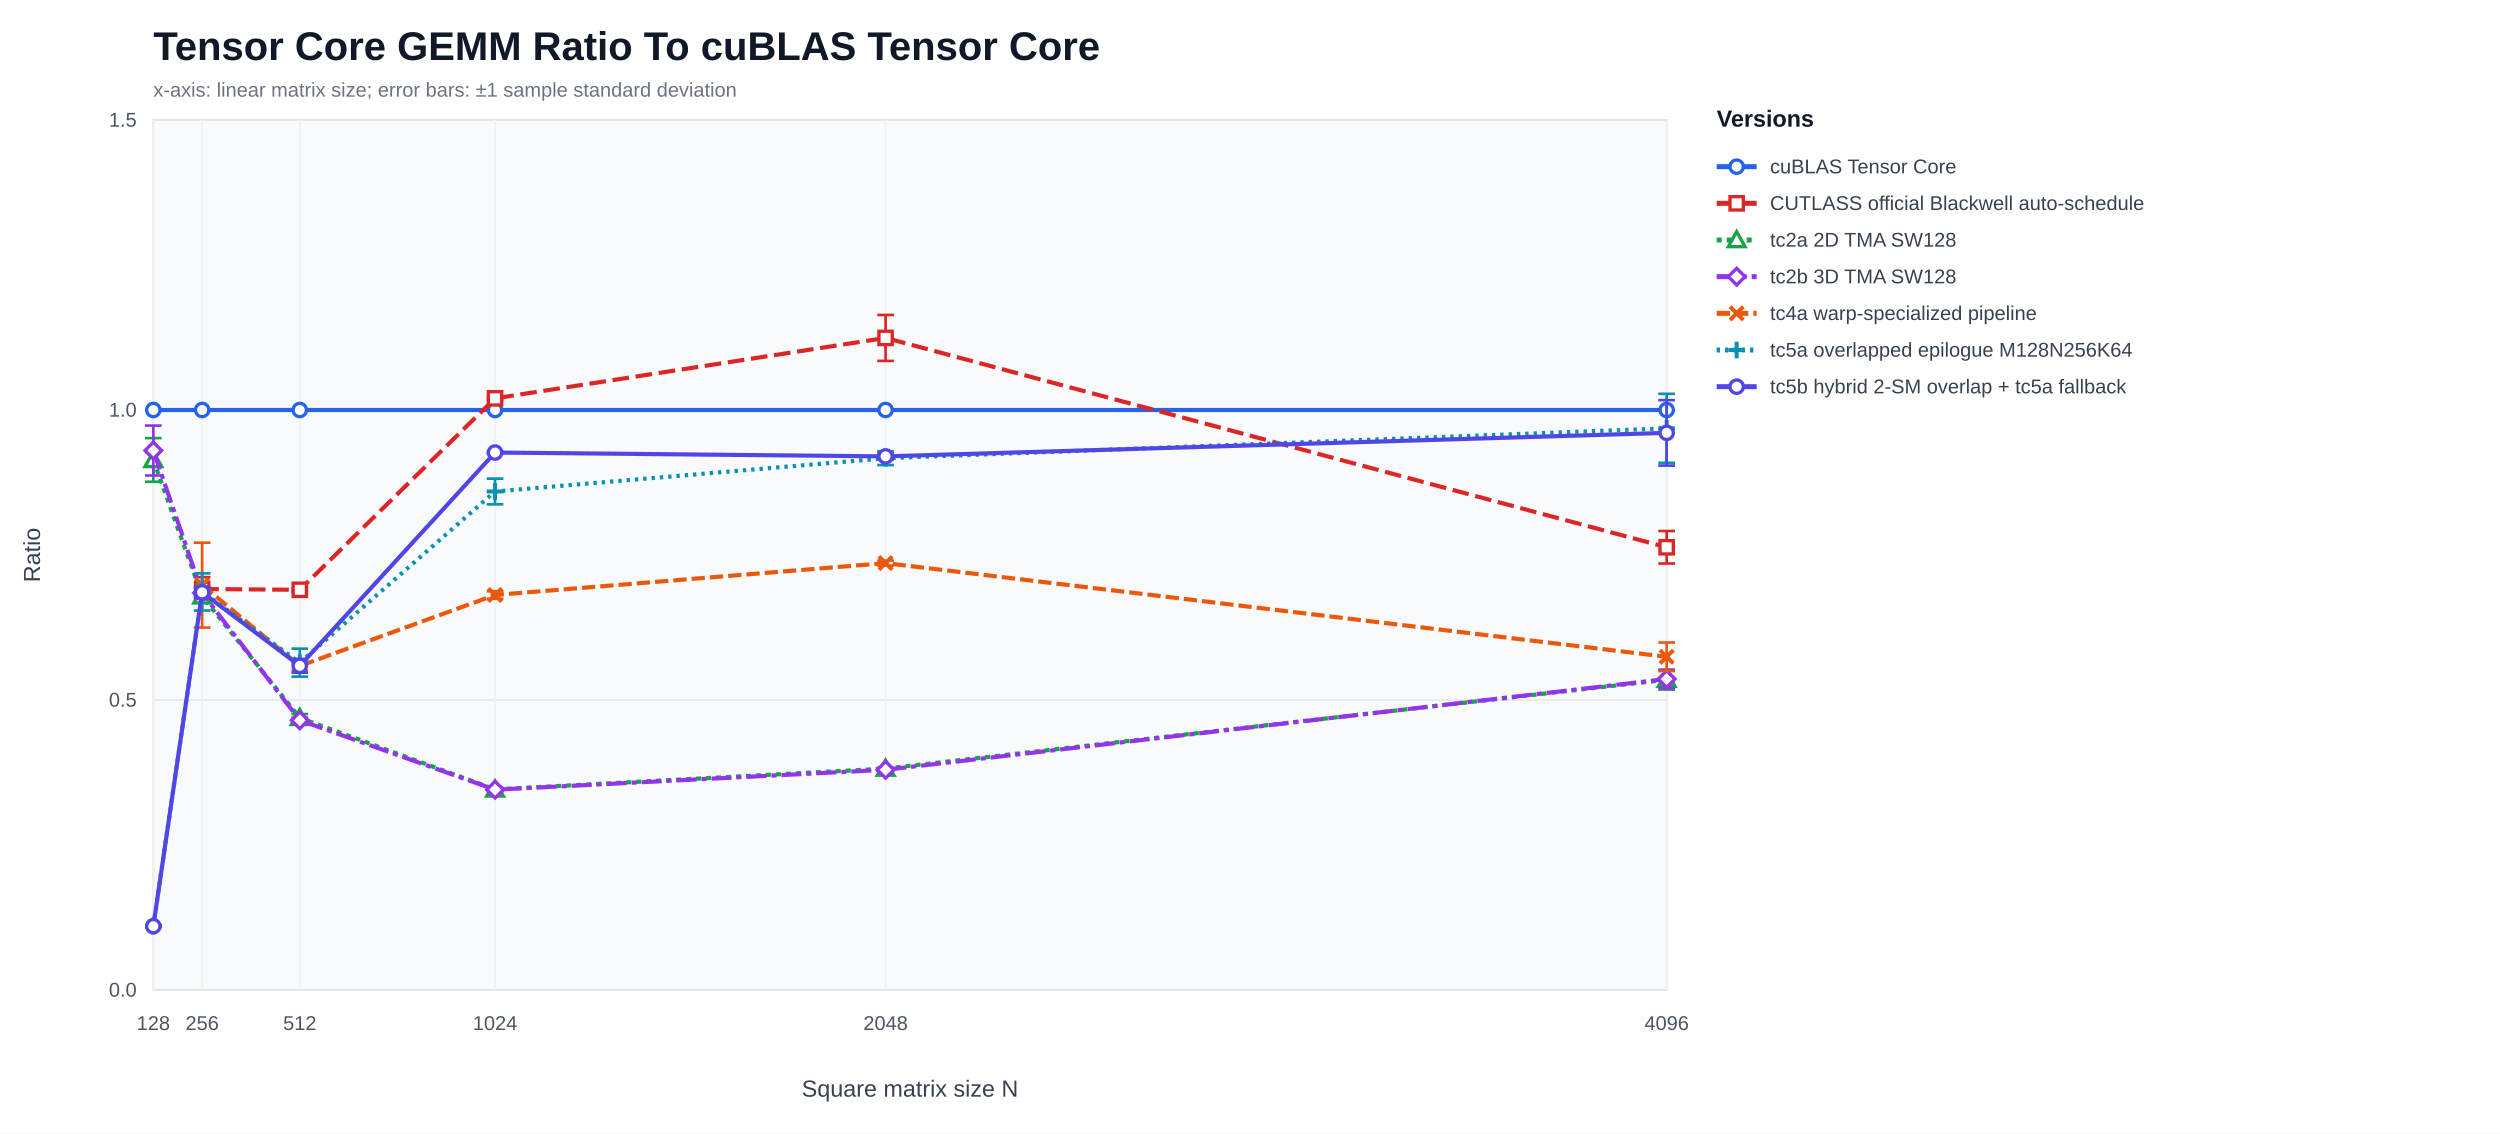
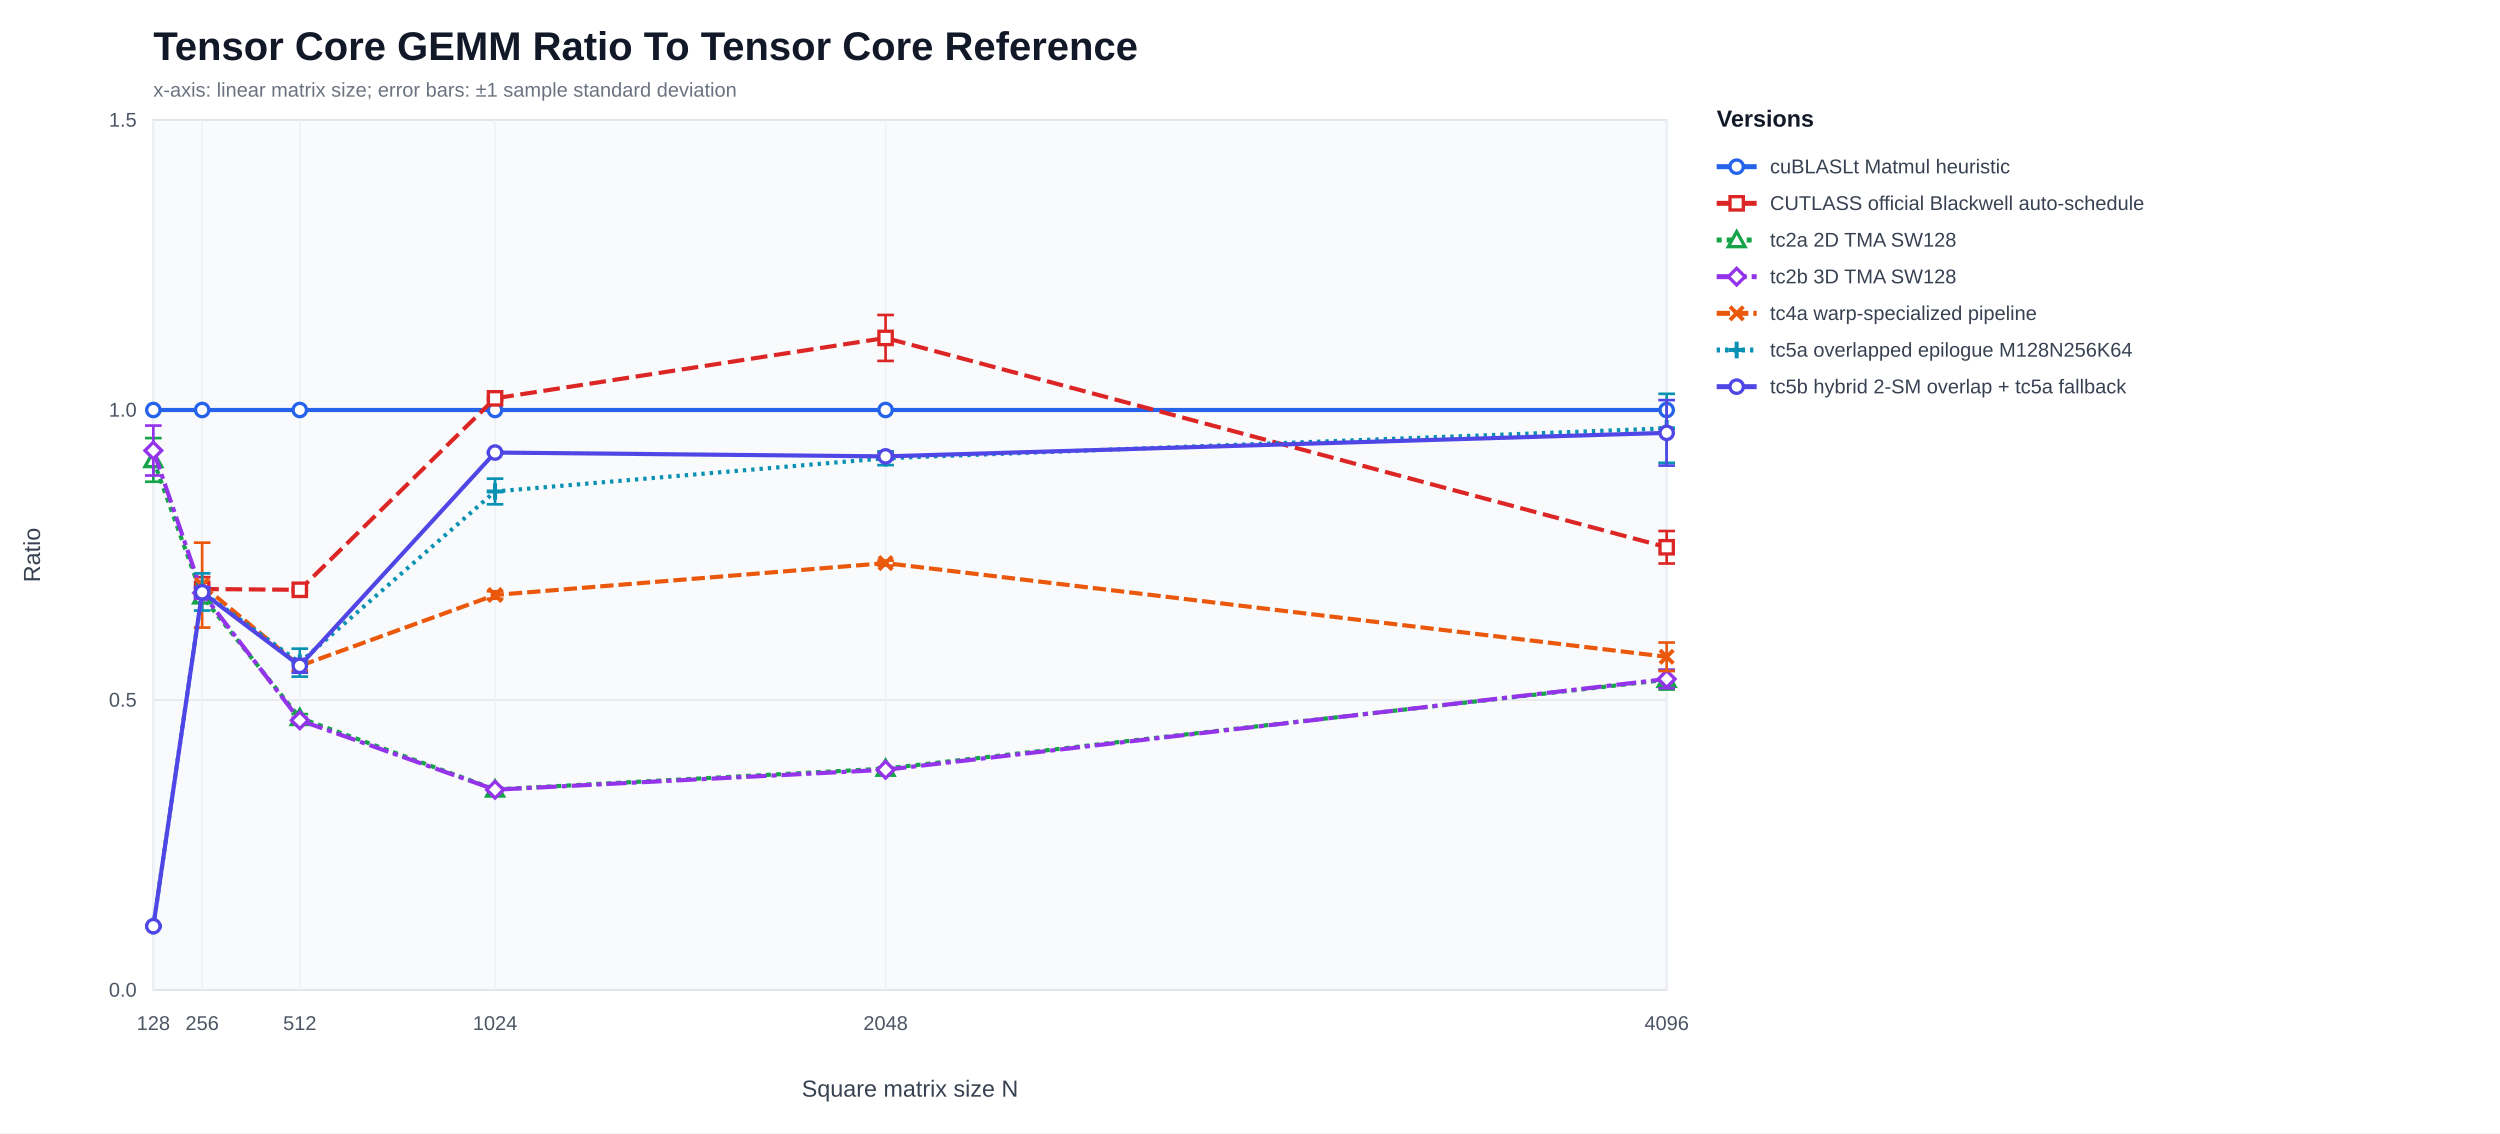
<svg xmlns="http://www.w3.org/2000/svg" width="1500" height="680" viewBox="0 0 1500 680">
  <rect width="100%" height="100%" fill="#ffffff" />
-   <text x="92" y="36" font-size="24" font-family="Arial" font-weight="700" fill="#111827">Tensor Core GEMM Ratio To cuBLAS Tensor Core</text>
+   <text x="92" y="36" font-size="24" font-family="Arial" font-weight="700" fill="#111827">Tensor Core GEMM Ratio To Tensor Core Reference</text>
  <text x="546.0" y="658" text-anchor="middle" font-size="14" font-family="Arial" fill="#374151">Square matrix size N</text>
  <text x="24" y="333.0" text-anchor="middle" transform="rotate(-90 24 333.0)" font-size="14" font-family="Arial" fill="#374151">Ratio</text>
  <text x="92" y="58" font-size="12" font-family="Arial" fill="#6b7280">x-axis: linear matrix size; error bars: ±1 sample standard deviation</text>
  <rect x="92" y="72" width="908" height="522" fill="#f9fafb" stroke="#d1d5db" />
  <line x1="92" y1="594.00" x2="1000" y2="594.00" stroke="#e5e7eb" />
  <text x="82" y="598.00" text-anchor="end" font-size="12" font-family="Arial" fill="#4b5563">0.0</text>
  <line x1="92" y1="420.00" x2="1000" y2="420.00" stroke="#e5e7eb" />
  <text x="82" y="424.00" text-anchor="end" font-size="12" font-family="Arial" fill="#4b5563">0.5</text>
  <line x1="92" y1="246.00" x2="1000" y2="246.00" stroke="#e5e7eb" />
  <text x="82" y="250.00" text-anchor="end" font-size="12" font-family="Arial" fill="#4b5563">1.0</text>
  <line x1="92" y1="72.00" x2="1000" y2="72.00" stroke="#e5e7eb" />
  <text x="82" y="76.00" text-anchor="end" font-size="12" font-family="Arial" fill="#4b5563">1.5</text>
  <line x1="92.00" y1="72" x2="92.00" y2="594" stroke="#eef2f7" />
  <text x="92.00" y="618" text-anchor="middle" font-size="12" font-family="Arial" fill="#4b5563">128</text>
  <line x1="121.29" y1="72" x2="121.29" y2="594" stroke="#eef2f7" />
  <text x="121.29" y="618" text-anchor="middle" font-size="12" font-family="Arial" fill="#4b5563">256</text>
  <line x1="179.87" y1="72" x2="179.87" y2="594" stroke="#eef2f7" />
  <text x="179.87" y="618" text-anchor="middle" font-size="12" font-family="Arial" fill="#4b5563">512</text>
  <line x1="297.03" y1="72" x2="297.03" y2="594" stroke="#eef2f7" />
  <text x="297.03" y="618" text-anchor="middle" font-size="12" font-family="Arial" fill="#4b5563">1024</text>
  <line x1="531.35" y1="72" x2="531.35" y2="594" stroke="#eef2f7" />
  <text x="531.35" y="618" text-anchor="middle" font-size="12" font-family="Arial" fill="#4b5563">2048</text>
  <line x1="1000.00" y1="72" x2="1000.00" y2="594" stroke="#eef2f7" />
  <text x="1000.00" y="618" text-anchor="middle" font-size="12" font-family="Arial" fill="#4b5563">4096</text>
  <path d="M 92.00 246.00 L 121.29 246.00 L 179.87 246.00 L 297.03 246.00 L 531.35 246.00 L 1000.00 246.00" fill="none" stroke="#2563eb" stroke-width="2.5" />
  <circle cx="92.00" cy="246.00" r="4" fill="#ffffff" stroke="#2563eb" stroke-width="2" />
  <circle cx="121.29" cy="246.00" r="4" fill="#ffffff" stroke="#2563eb" stroke-width="2" />
  <circle cx="179.87" cy="246.00" r="4" fill="#ffffff" stroke="#2563eb" stroke-width="2" />
  <circle cx="297.03" cy="246.00" r="4" fill="#ffffff" stroke="#2563eb" stroke-width="2" />
  <circle cx="531.35" cy="246.00" r="4" fill="#ffffff" stroke="#2563eb" stroke-width="2" />
  <circle cx="1000.00" cy="246.00" r="4" fill="#ffffff" stroke="#2563eb" stroke-width="2" />
  <path d="M 121.29 353.41 L 179.87 353.88 L 297.03 239.00 L 531.35 202.76 L 1000.00 328.36" fill="none" stroke="#dc2626" stroke-width="2.5" stroke-dasharray="10 4" />
  <line x1="121.29" y1="346.29" x2="121.29" y2="360.52" stroke="#dc2626" stroke-width="1.6" />
  <line x1="116.29" y1="346.29" x2="126.29" y2="346.29" stroke="#dc2626" stroke-width="1.6" />
  <line x1="116.29" y1="360.52" x2="126.29" y2="360.52" stroke="#dc2626" stroke-width="1.6" />
  <rect x="117.29" y="349.41" width="8" height="8" fill="#ffffff" stroke="#dc2626" stroke-width="2" />
  <line x1="179.87" y1="352.95" x2="179.87" y2="354.81" stroke="#dc2626" stroke-width="1.6" />
  <line x1="174.87" y1="352.95" x2="184.87" y2="352.95" stroke="#dc2626" stroke-width="1.6" />
  <line x1="174.87" y1="354.81" x2="184.87" y2="354.81" stroke="#dc2626" stroke-width="1.6" />
  <rect x="175.87" y="349.88" width="8" height="8" fill="#ffffff" stroke="#dc2626" stroke-width="2" />
  <line x1="297.03" y1="238.10" x2="297.03" y2="239.90" stroke="#dc2626" stroke-width="1.6" />
  <line x1="292.03" y1="238.10" x2="302.03" y2="238.10" stroke="#dc2626" stroke-width="1.6" />
  <line x1="292.03" y1="239.90" x2="302.03" y2="239.90" stroke="#dc2626" stroke-width="1.6" />
  <rect x="293.03" y="235.00" width="8" height="8" fill="#ffffff" stroke="#dc2626" stroke-width="2" />
  <line x1="531.35" y1="188.98" x2="531.35" y2="216.55" stroke="#dc2626" stroke-width="1.6" />
  <line x1="526.35" y1="188.98" x2="536.35" y2="188.98" stroke="#dc2626" stroke-width="1.6" />
  <line x1="526.35" y1="216.55" x2="536.35" y2="216.55" stroke="#dc2626" stroke-width="1.6" />
  <rect x="527.35" y="198.76" width="8" height="8" fill="#ffffff" stroke="#dc2626" stroke-width="2" />
  <line x1="1000.00" y1="318.61" x2="1000.00" y2="338.10" stroke="#dc2626" stroke-width="1.6" />
  <line x1="995.00" y1="318.61" x2="1005.00" y2="318.61" stroke="#dc2626" stroke-width="1.6" />
  <line x1="995.00" y1="338.10" x2="1005.00" y2="338.10" stroke="#dc2626" stroke-width="1.6" />
  <rect x="996.00" y="324.36" width="8" height="8" fill="#ffffff" stroke="#dc2626" stroke-width="2" />
  <path d="M 92.00 275.95 L 121.29 357.78 L 179.87 430.72 L 297.03 473.64 L 531.35 461.15 L 1000.00 407.84" fill="none" stroke="#16a34a" stroke-width="2.5" stroke-dasharray="3 3" />
  <line x1="92.00" y1="262.86" x2="92.00" y2="289.04" stroke="#16a34a" stroke-width="1.6" />
  <line x1="87.00" y1="262.86" x2="97.00" y2="262.86" stroke="#16a34a" stroke-width="1.6" />
  <line x1="87.00" y1="289.04" x2="97.00" y2="289.04" stroke="#16a34a" stroke-width="1.6" />
  <polygon points="92.00,270.95 87.00,279.95 97.00,279.95" fill="#ffffff" stroke="#16a34a" stroke-width="2" />
  <line x1="121.29" y1="356.70" x2="121.29" y2="358.85" stroke="#16a34a" stroke-width="1.6" />
  <line x1="116.29" y1="356.70" x2="126.29" y2="356.70" stroke="#16a34a" stroke-width="1.6" />
  <line x1="116.29" y1="358.85" x2="126.29" y2="358.85" stroke="#16a34a" stroke-width="1.6" />
  <polygon points="121.29,352.78 116.29,361.78 126.29,361.78" fill="#ffffff" stroke="#16a34a" stroke-width="2" />
  <line x1="179.87" y1="428.45" x2="179.87" y2="432.99" stroke="#16a34a" stroke-width="1.6" />
  <line x1="174.87" y1="428.45" x2="184.87" y2="428.45" stroke="#16a34a" stroke-width="1.6" />
  <line x1="174.87" y1="432.99" x2="184.87" y2="432.99" stroke="#16a34a" stroke-width="1.6" />
  <polygon points="179.87,425.72 174.87,434.72 184.87,434.72" fill="#ffffff" stroke="#16a34a" stroke-width="2" />
  <line x1="297.03" y1="472.72" x2="297.03" y2="474.56" stroke="#16a34a" stroke-width="1.6" />
  <line x1="292.03" y1="472.72" x2="302.03" y2="472.72" stroke="#16a34a" stroke-width="1.6" />
  <line x1="292.03" y1="474.56" x2="302.03" y2="474.56" stroke="#16a34a" stroke-width="1.6" />
  <polygon points="297.03,468.64 292.03,477.64 302.03,477.64" fill="#ffffff" stroke="#16a34a" stroke-width="2" />
  <line x1="531.35" y1="460.52" x2="531.35" y2="461.78" stroke="#16a34a" stroke-width="1.6" />
  <line x1="526.35" y1="460.52" x2="536.35" y2="460.52" stroke="#16a34a" stroke-width="1.6" />
  <line x1="526.35" y1="461.78" x2="536.35" y2="461.78" stroke="#16a34a" stroke-width="1.6" />
  <polygon points="531.35,456.15 526.35,465.15 536.35,465.15" fill="#ffffff" stroke="#16a34a" stroke-width="2" />
  <line x1="1000.00" y1="401.94" x2="1000.00" y2="413.74" stroke="#16a34a" stroke-width="1.6" />
  <line x1="995.00" y1="401.94" x2="1005.00" y2="401.94" stroke="#16a34a" stroke-width="1.6" />
  <line x1="995.00" y1="413.74" x2="1005.00" y2="413.74" stroke="#16a34a" stroke-width="1.6" />
  <polygon points="1000.00,402.84 995.00,411.84 1005.00,411.84" fill="#ffffff" stroke="#16a34a" stroke-width="2" />
  <path d="M 92.00 270.32 L 121.29 355.74 L 179.87 432.17 L 297.03 473.83 L 531.35 461.87 L 1000.00 407.40" fill="none" stroke="#9333ea" stroke-width="2.5" stroke-dasharray="12 3 3 3" />
  <line x1="92.00" y1="255.35" x2="92.00" y2="285.30" stroke="#9333ea" stroke-width="1.6" />
  <line x1="87.00" y1="255.35" x2="97.00" y2="255.35" stroke="#9333ea" stroke-width="1.6" />
  <line x1="87.00" y1="285.30" x2="97.00" y2="285.30" stroke="#9333ea" stroke-width="1.6" />
  <polygon points="92.00,265.32 87.00,270.32 92.00,275.32 97.00,270.32" fill="#ffffff" stroke="#9333ea" stroke-width="2" />
  <line x1="121.29" y1="352.22" x2="121.29" y2="359.25" stroke="#9333ea" stroke-width="1.6" />
  <line x1="116.29" y1="352.22" x2="126.29" y2="352.22" stroke="#9333ea" stroke-width="1.6" />
  <line x1="116.29" y1="359.25" x2="126.29" y2="359.25" stroke="#9333ea" stroke-width="1.6" />
  <polygon points="121.29,350.74 116.29,355.74 121.29,360.74 126.29,355.74" fill="#ffffff" stroke="#9333ea" stroke-width="2" />
  <line x1="179.87" y1="430.64" x2="179.87" y2="433.70" stroke="#9333ea" stroke-width="1.6" />
  <line x1="174.87" y1="430.64" x2="184.87" y2="430.64" stroke="#9333ea" stroke-width="1.6" />
  <line x1="174.87" y1="433.70" x2="184.87" y2="433.70" stroke="#9333ea" stroke-width="1.6" />
  <polygon points="179.87,427.17 174.87,432.17 179.87,437.17 184.87,432.17" fill="#ffffff" stroke="#9333ea" stroke-width="2" />
  <line x1="297.03" y1="472.81" x2="297.03" y2="474.86" stroke="#9333ea" stroke-width="1.6" />
  <line x1="292.03" y1="472.81" x2="302.03" y2="472.81" stroke="#9333ea" stroke-width="1.6" />
  <line x1="292.03" y1="474.86" x2="302.03" y2="474.86" stroke="#9333ea" stroke-width="1.6" />
  <polygon points="297.03,468.83 292.03,473.83 297.03,478.83 302.03,473.83" fill="#ffffff" stroke="#9333ea" stroke-width="2" />
  <line x1="531.35" y1="461.19" x2="531.35" y2="462.55" stroke="#9333ea" stroke-width="1.6" />
  <line x1="526.35" y1="461.19" x2="536.35" y2="461.19" stroke="#9333ea" stroke-width="1.6" />
  <line x1="526.35" y1="462.55" x2="536.35" y2="462.55" stroke="#9333ea" stroke-width="1.6" />
  <polygon points="531.35,456.87 526.35,461.87 531.35,466.87 536.35,461.87" fill="#ffffff" stroke="#9333ea" stroke-width="2" />
  <line x1="1000.00" y1="401.86" x2="1000.00" y2="412.93" stroke="#9333ea" stroke-width="1.6" />
  <line x1="995.00" y1="401.86" x2="1005.00" y2="401.86" stroke="#9333ea" stroke-width="1.6" />
  <line x1="995.00" y1="412.93" x2="1005.00" y2="412.93" stroke="#9333ea" stroke-width="1.6" />
  <polygon points="1000.00,402.40 995.00,407.40 1000.00,412.40 1005.00,407.40" fill="#ffffff" stroke="#9333ea" stroke-width="2" />
  <path d="M 121.29 351.07 L 179.87 399.54 L 297.03 356.99 L 531.35 337.86 L 1000.00 394.07" fill="none" stroke="#ea580c" stroke-width="2.5" stroke-dasharray="8 3" />
  <line x1="121.29" y1="325.60" x2="121.29" y2="376.55" stroke="#ea580c" stroke-width="1.6" />
  <line x1="116.29" y1="325.60" x2="126.29" y2="325.60" stroke="#ea580c" stroke-width="1.6" />
  <line x1="116.29" y1="376.55" x2="126.29" y2="376.55" stroke="#ea580c" stroke-width="1.6" />
  <line x1="117.29" y1="347.07" x2="125.29" y2="355.07" stroke="#ea580c" stroke-width="2.4" />
  <line x1="117.29" y1="355.07" x2="125.29" y2="347.07" stroke="#ea580c" stroke-width="2.4" />
  <line x1="179.87" y1="396.80" x2="179.87" y2="402.29" stroke="#ea580c" stroke-width="1.6" />
  <line x1="174.87" y1="396.80" x2="184.87" y2="396.80" stroke="#ea580c" stroke-width="1.6" />
  <line x1="174.87" y1="402.29" x2="184.87" y2="402.29" stroke="#ea580c" stroke-width="1.6" />
  <line x1="175.87" y1="395.54" x2="183.87" y2="403.54" stroke="#ea580c" stroke-width="2.4" />
  <line x1="175.87" y1="403.54" x2="183.87" y2="395.54" stroke="#ea580c" stroke-width="2.4" />
  <line x1="297.03" y1="354.74" x2="297.03" y2="359.24" stroke="#ea580c" stroke-width="1.6" />
  <line x1="292.03" y1="354.74" x2="302.03" y2="354.74" stroke="#ea580c" stroke-width="1.6" />
  <line x1="292.03" y1="359.24" x2="302.03" y2="359.24" stroke="#ea580c" stroke-width="1.6" />
  <line x1="293.03" y1="352.99" x2="301.03" y2="360.99" stroke="#ea580c" stroke-width="2.4" />
  <line x1="293.03" y1="360.99" x2="301.03" y2="352.99" stroke="#ea580c" stroke-width="2.4" />
  <line x1="531.35" y1="336.33" x2="531.35" y2="339.39" stroke="#ea580c" stroke-width="1.6" />
  <line x1="526.35" y1="336.33" x2="536.35" y2="336.33" stroke="#ea580c" stroke-width="1.6" />
  <line x1="526.35" y1="339.39" x2="536.35" y2="339.39" stroke="#ea580c" stroke-width="1.6" />
  <line x1="527.35" y1="333.86" x2="535.35" y2="341.86" stroke="#ea580c" stroke-width="2.4" />
  <line x1="527.35" y1="341.86" x2="535.35" y2="333.86" stroke="#ea580c" stroke-width="2.4" />
  <line x1="1000.00" y1="385.51" x2="1000.00" y2="402.63" stroke="#ea580c" stroke-width="1.6" />
  <line x1="995.00" y1="385.51" x2="1005.00" y2="385.51" stroke="#ea580c" stroke-width="1.6" />
  <line x1="995.00" y1="402.63" x2="1005.00" y2="402.63" stroke="#ea580c" stroke-width="1.6" />
  <line x1="996.00" y1="390.07" x2="1004.00" y2="398.07" stroke="#ea580c" stroke-width="2.4" />
  <line x1="996.00" y1="398.07" x2="1004.00" y2="390.07" stroke="#ea580c" stroke-width="2.4" />
  <path d="M 92.00 555.66 L 121.29 355.17 L 179.87 397.59 L 297.03 294.88 L 531.35 274.94 L 1000.00 257.00" fill="none" stroke="#0891b2" stroke-width="2.5" stroke-dasharray="2 3" />
  <line x1="92.00" y1="555.03" x2="92.00" y2="556.30" stroke="#0891b2" stroke-width="1.6" />
  <line x1="87.00" y1="555.03" x2="97.00" y2="555.03" stroke="#0891b2" stroke-width="1.6" />
  <line x1="87.00" y1="556.30" x2="97.00" y2="556.30" stroke="#0891b2" stroke-width="1.6" />
  <line x1="87.00" y1="555.66" x2="97.00" y2="555.66" stroke="#0891b2" stroke-width="2.4" />
  <line x1="92.00" y1="550.66" x2="92.00" y2="560.66" stroke="#0891b2" stroke-width="2.4" />
  <line x1="121.29" y1="344.01" x2="121.29" y2="366.33" stroke="#0891b2" stroke-width="1.6" />
  <line x1="116.29" y1="344.01" x2="126.29" y2="344.01" stroke="#0891b2" stroke-width="1.6" />
  <line x1="116.29" y1="366.33" x2="126.29" y2="366.33" stroke="#0891b2" stroke-width="1.6" />
  <line x1="116.29" y1="355.17" x2="126.29" y2="355.17" stroke="#0891b2" stroke-width="2.4" />
  <line x1="121.29" y1="350.17" x2="121.29" y2="360.17" stroke="#0891b2" stroke-width="2.4" />
  <line x1="179.87" y1="389.20" x2="179.87" y2="405.98" stroke="#0891b2" stroke-width="1.6" />
  <line x1="174.87" y1="389.20" x2="184.87" y2="389.20" stroke="#0891b2" stroke-width="1.6" />
  <line x1="174.87" y1="405.98" x2="184.87" y2="405.98" stroke="#0891b2" stroke-width="1.6" />
  <line x1="174.87" y1="397.59" x2="184.87" y2="397.59" stroke="#0891b2" stroke-width="2.4" />
  <line x1="179.87" y1="392.59" x2="179.87" y2="402.59" stroke="#0891b2" stroke-width="2.4" />
  <line x1="297.03" y1="287.19" x2="297.03" y2="302.58" stroke="#0891b2" stroke-width="1.6" />
  <line x1="292.03" y1="287.19" x2="302.03" y2="287.19" stroke="#0891b2" stroke-width="1.6" />
  <line x1="292.03" y1="302.58" x2="302.03" y2="302.58" stroke="#0891b2" stroke-width="1.6" />
  <line x1="292.03" y1="294.88" x2="302.03" y2="294.88" stroke="#0891b2" stroke-width="2.4" />
  <line x1="297.03" y1="289.88" x2="297.03" y2="299.88" stroke="#0891b2" stroke-width="2.4" />
  <line x1="531.35" y1="270.82" x2="531.35" y2="279.06" stroke="#0891b2" stroke-width="1.6" />
  <line x1="526.35" y1="270.82" x2="536.35" y2="270.82" stroke="#0891b2" stroke-width="1.6" />
  <line x1="526.35" y1="279.06" x2="536.35" y2="279.06" stroke="#0891b2" stroke-width="1.6" />
  <line x1="526.35" y1="274.94" x2="536.35" y2="274.94" stroke="#0891b2" stroke-width="2.4" />
  <line x1="531.35" y1="269.94" x2="531.35" y2="279.94" stroke="#0891b2" stroke-width="2.4" />
  <line x1="1000.00" y1="236.30" x2="1000.00" y2="277.70" stroke="#0891b2" stroke-width="1.6" />
  <line x1="995.00" y1="236.30" x2="1005.00" y2="236.30" stroke="#0891b2" stroke-width="1.6" />
  <line x1="995.00" y1="277.70" x2="1005.00" y2="277.70" stroke="#0891b2" stroke-width="1.6" />
  <line x1="995.00" y1="257.00" x2="1005.00" y2="257.00" stroke="#0891b2" stroke-width="2.4" />
  <line x1="1000.00" y1="252.00" x2="1000.00" y2="262.00" stroke="#0891b2" stroke-width="2.4" />
  <path d="M 92.00 555.72 L 121.29 355.39 L 179.87 399.50 L 297.03 271.53 L 531.35 273.83 L 1000.00 259.70" fill="none" stroke="#4f46e5" stroke-width="2.5" />
  <line x1="92.00" y1="555.17" x2="92.00" y2="556.27" stroke="#4f46e5" stroke-width="1.6" />
  <line x1="87.00" y1="555.17" x2="97.00" y2="555.17" stroke="#4f46e5" stroke-width="1.6" />
  <line x1="87.00" y1="556.27" x2="97.00" y2="556.27" stroke="#4f46e5" stroke-width="1.6" />
  <circle cx="92.00" cy="555.72" r="4" fill="#ffffff" stroke="#4f46e5" stroke-width="2" />
  <line x1="121.29" y1="352.74" x2="121.29" y2="358.03" stroke="#4f46e5" stroke-width="1.6" />
  <line x1="116.29" y1="352.74" x2="126.29" y2="352.74" stroke="#4f46e5" stroke-width="1.6" />
  <line x1="116.29" y1="358.03" x2="126.29" y2="358.03" stroke="#4f46e5" stroke-width="1.6" />
  <circle cx="121.29" cy="355.39" r="4" fill="#ffffff" stroke="#4f46e5" stroke-width="2" />
  <line x1="179.87" y1="395.39" x2="179.87" y2="403.60" stroke="#4f46e5" stroke-width="1.6" />
  <line x1="174.87" y1="395.39" x2="184.87" y2="395.39" stroke="#4f46e5" stroke-width="1.6" />
  <line x1="174.87" y1="403.60" x2="184.87" y2="403.60" stroke="#4f46e5" stroke-width="1.6" />
  <circle cx="179.87" cy="399.50" r="4" fill="#ffffff" stroke="#4f46e5" stroke-width="2" />
  <line x1="297.03" y1="270.95" x2="297.03" y2="272.12" stroke="#4f46e5" stroke-width="1.6" />
  <line x1="292.03" y1="270.95" x2="302.03" y2="270.95" stroke="#4f46e5" stroke-width="1.6" />
  <line x1="292.03" y1="272.12" x2="302.03" y2="272.12" stroke="#4f46e5" stroke-width="1.6" />
  <circle cx="297.03" cy="271.53" r="4" fill="#ffffff" stroke="#4f46e5" stroke-width="2" />
  <line x1="531.35" y1="271.97" x2="531.35" y2="275.69" stroke="#4f46e5" stroke-width="1.6" />
  <line x1="526.35" y1="271.97" x2="536.35" y2="271.97" stroke="#4f46e5" stroke-width="1.6" />
  <line x1="526.35" y1="275.69" x2="536.35" y2="275.69" stroke="#4f46e5" stroke-width="1.6" />
  <circle cx="531.35" cy="273.83" r="4" fill="#ffffff" stroke="#4f46e5" stroke-width="2" />
  <line x1="1000.00" y1="240.06" x2="1000.00" y2="279.35" stroke="#4f46e5" stroke-width="1.6" />
  <line x1="995.00" y1="240.06" x2="1005.00" y2="240.06" stroke="#4f46e5" stroke-width="1.6" />
  <line x1="995.00" y1="279.35" x2="1005.00" y2="279.35" stroke="#4f46e5" stroke-width="1.6" />
  <circle cx="1000.00" cy="259.70" r="4" fill="#ffffff" stroke="#4f46e5" stroke-width="2" />
  <text x="1030" y="76" font-size="14" font-family="Arial" font-weight="700" fill="#111827">Versions</text>
  <line x1="1030" y1="100" x2="1054" y2="100" stroke="#2563eb" stroke-width="3" />
  <circle cx="1042.00" cy="100.00" r="4" fill="#ffffff" stroke="#2563eb" stroke-width="2" />
-   <text x="1062" y="104" font-size="12" font-family="Arial" fill="#374151">cuBLAS Tensor Core</text>
+   <text x="1062" y="104" font-size="12" font-family="Arial" fill="#374151">cuBLASLt Matmul heuristic</text>
  <line x1="1030" y1="122" x2="1054" y2="122" stroke="#dc2626" stroke-width="3" stroke-dasharray="10 4" />
  <rect x="1038.00" y="118.00" width="8" height="8" fill="#ffffff" stroke="#dc2626" stroke-width="2" />
  <text x="1062" y="126" font-size="12" font-family="Arial" fill="#374151">CUTLASS official Blackwell auto-schedule</text>
  <line x1="1030" y1="144" x2="1054" y2="144" stroke="#16a34a" stroke-width="3" stroke-dasharray="3 3" />
  <polygon points="1042.00,139.00 1037.00,148.00 1047.00,148.00" fill="#ffffff" stroke="#16a34a" stroke-width="2" />
  <text x="1062" y="148" font-size="12" font-family="Arial" fill="#374151">tc2a 2D TMA SW128</text>
  <line x1="1030" y1="166" x2="1054" y2="166" stroke="#9333ea" stroke-width="3" stroke-dasharray="12 3 3 3" />
  <polygon points="1042.00,161.00 1037.00,166.00 1042.00,171.00 1047.00,166.00" fill="#ffffff" stroke="#9333ea" stroke-width="2" />
  <text x="1062" y="170" font-size="12" font-family="Arial" fill="#374151">tc2b 3D TMA SW128</text>
  <line x1="1030" y1="188" x2="1054" y2="188" stroke="#ea580c" stroke-width="3" stroke-dasharray="8 3" />
  <line x1="1038.00" y1="184.00" x2="1046.00" y2="192.00" stroke="#ea580c" stroke-width="2.4" />
  <line x1="1038.00" y1="192.00" x2="1046.00" y2="184.00" stroke="#ea580c" stroke-width="2.4" />
  <text x="1062" y="192" font-size="12" font-family="Arial" fill="#374151">tc4a warp-specialized pipeline</text>
  <line x1="1030" y1="210" x2="1054" y2="210" stroke="#0891b2" stroke-width="3" stroke-dasharray="2 3" />
  <line x1="1037.00" y1="210.00" x2="1047.00" y2="210.00" stroke="#0891b2" stroke-width="2.4" />
  <line x1="1042.00" y1="205.00" x2="1042.00" y2="215.00" stroke="#0891b2" stroke-width="2.4" />
  <text x="1062" y="214" font-size="12" font-family="Arial" fill="#374151">tc5a overlapped epilogue M128N256K64</text>
  <line x1="1030" y1="232" x2="1054" y2="232" stroke="#4f46e5" stroke-width="3" />
  <circle cx="1042.00" cy="232.00" r="4" fill="#ffffff" stroke="#4f46e5" stroke-width="2" />
  <text x="1062" y="236" font-size="12" font-family="Arial" fill="#374151">tc5b hybrid 2-SM overlap + tc5a fallback</text>
</svg>
